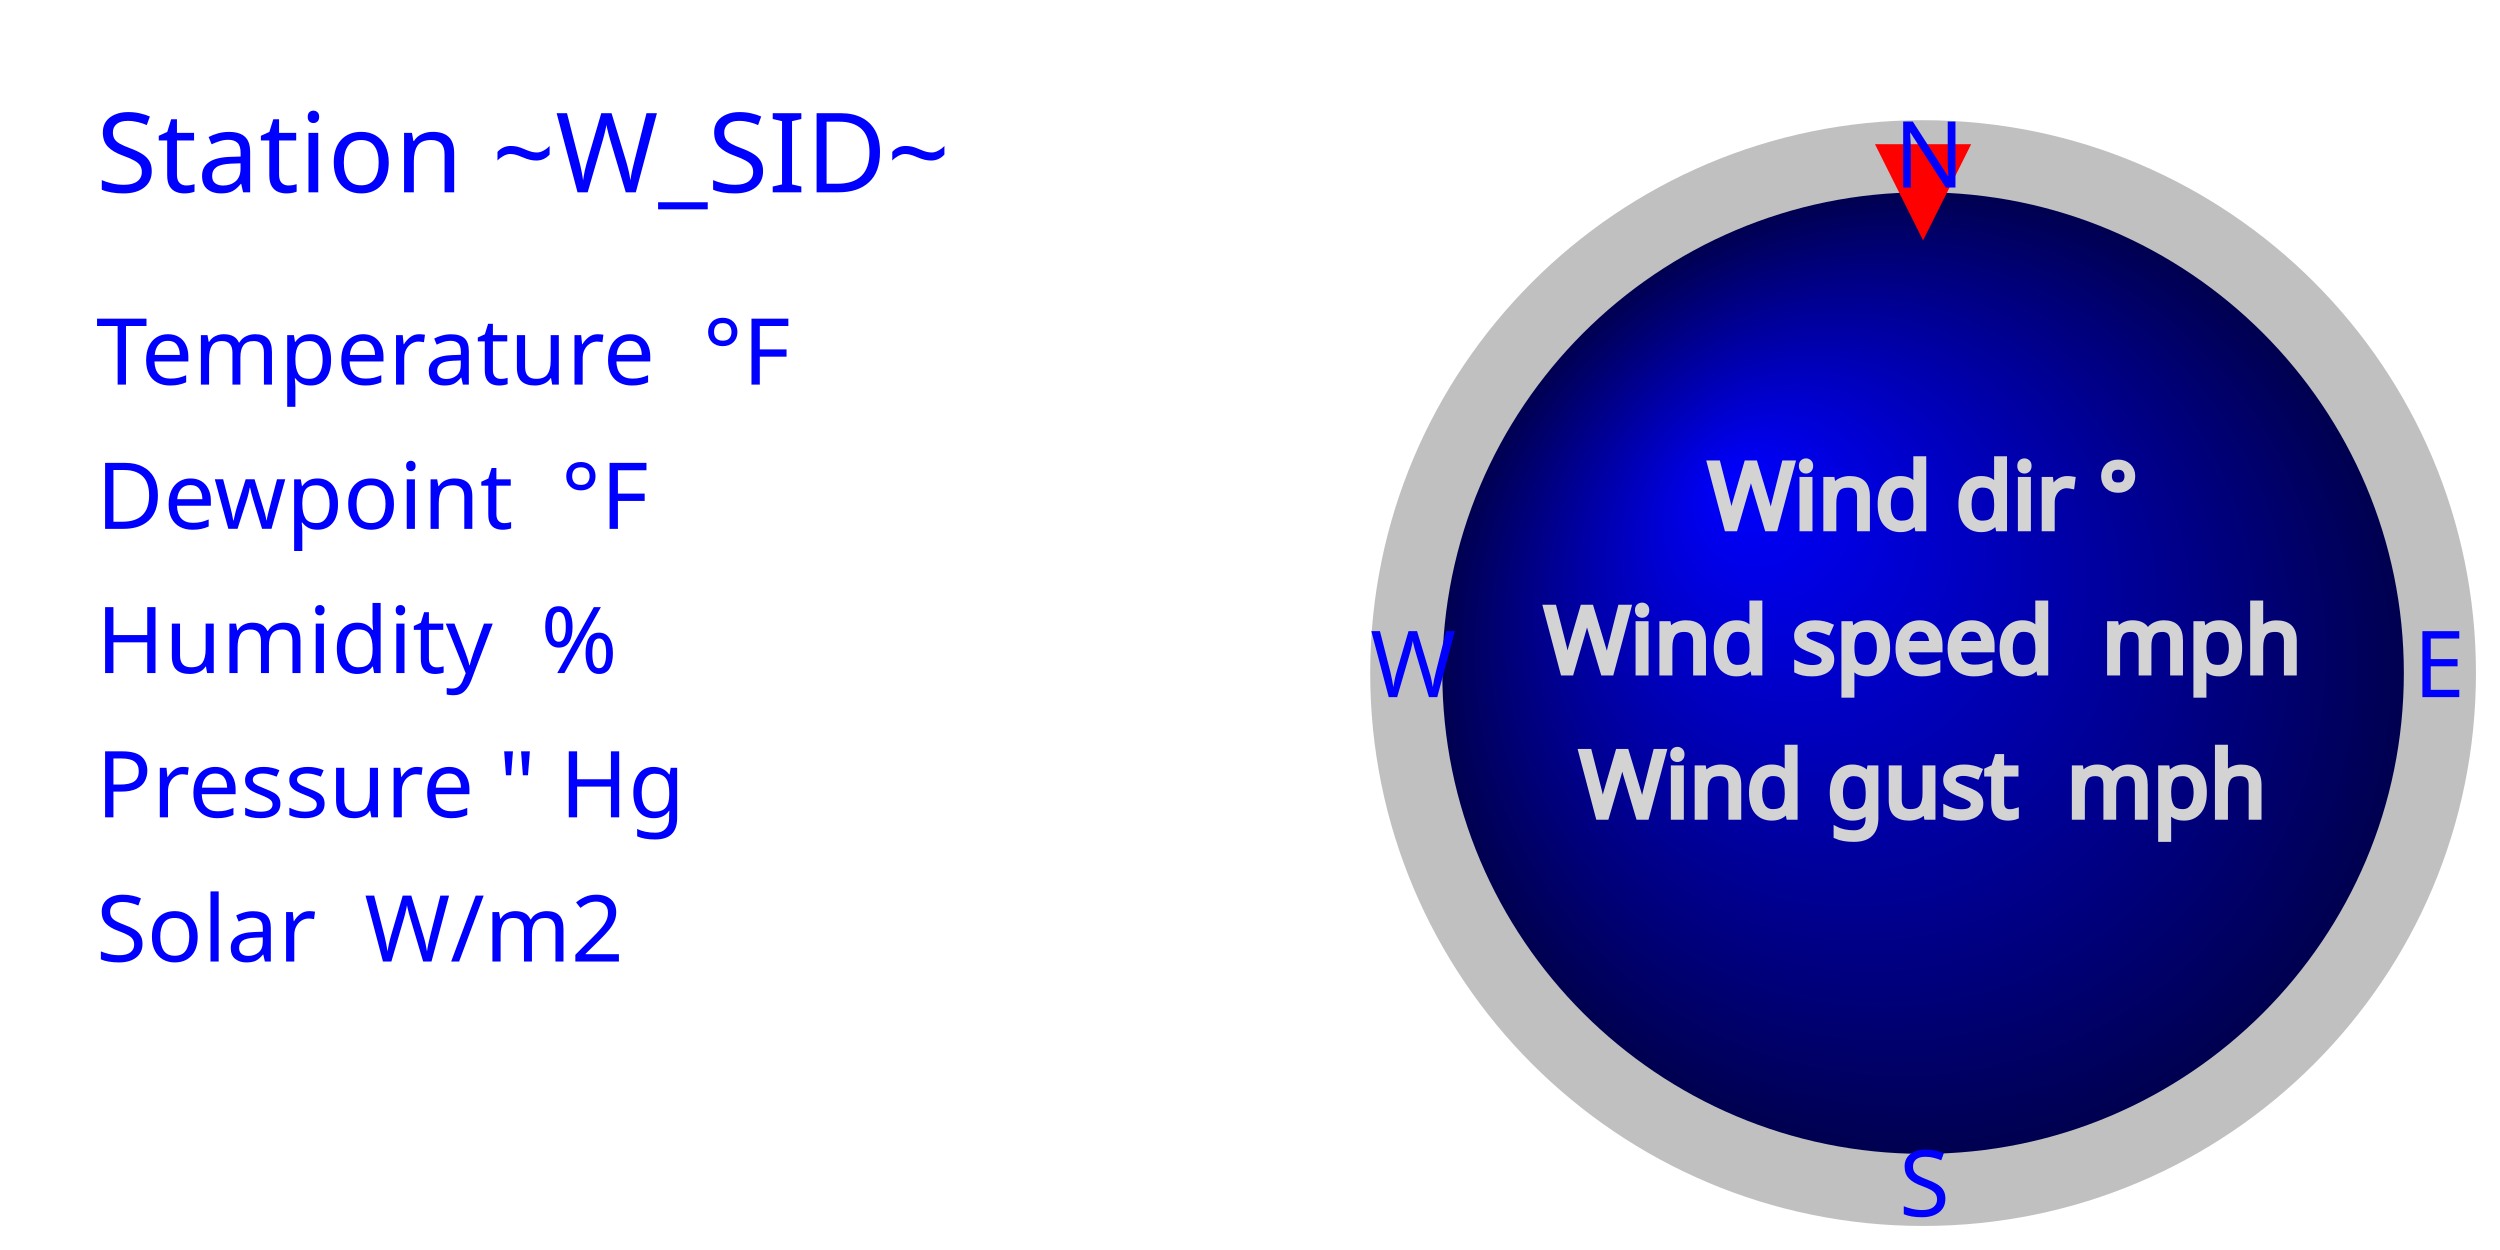
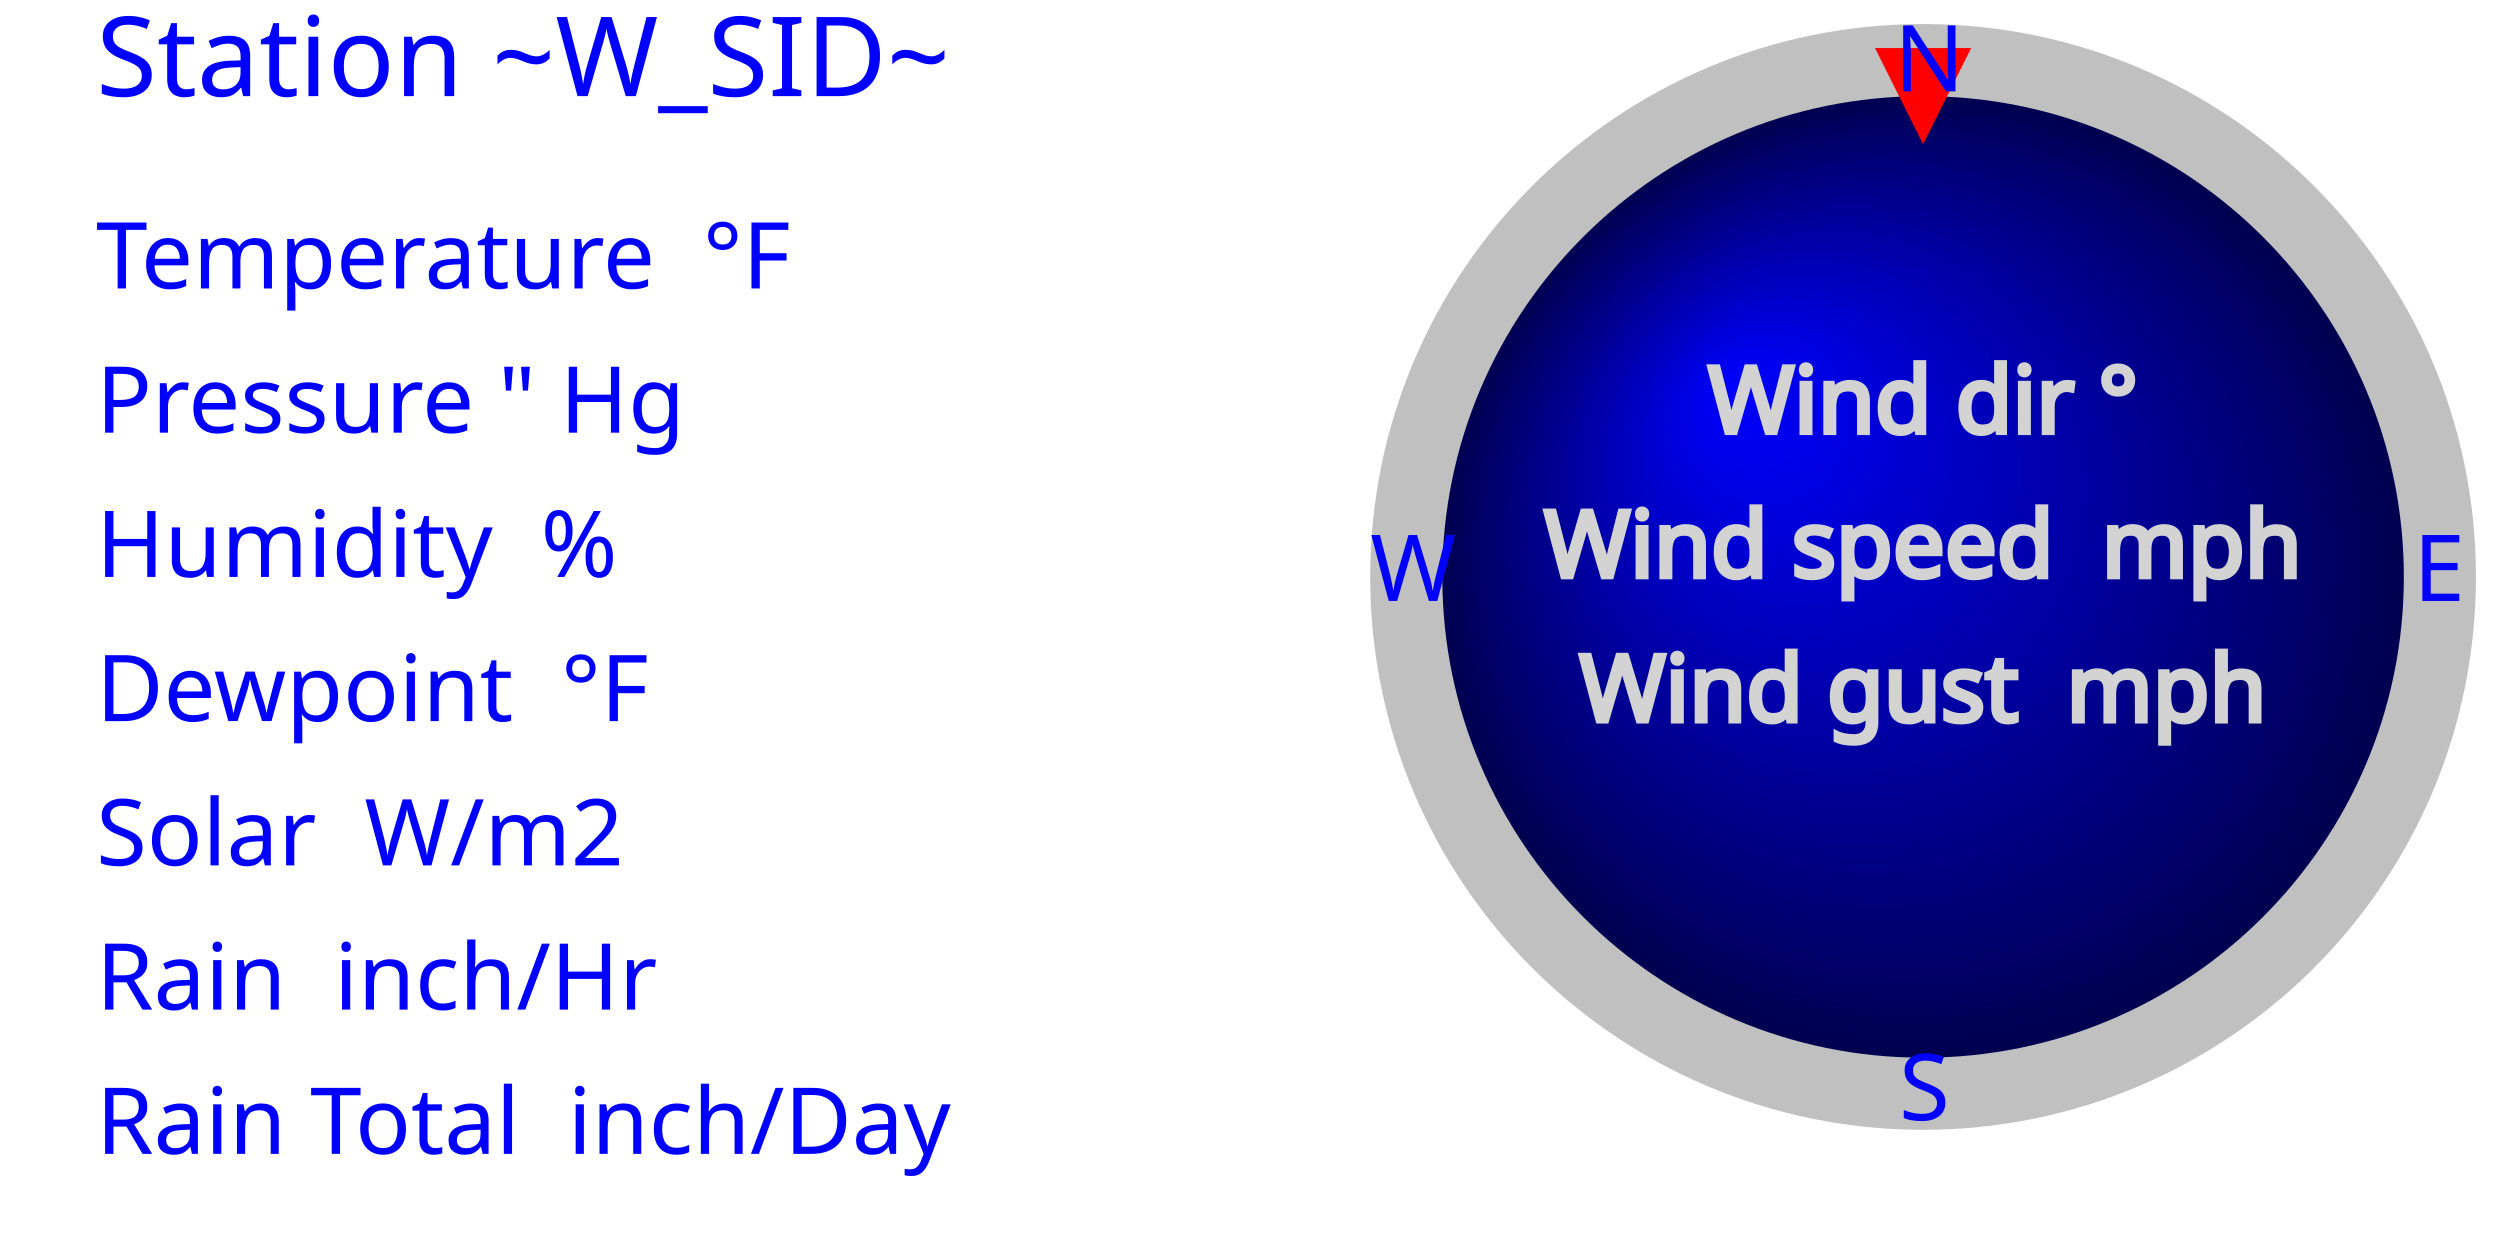
- <svg xmlns="http://www.w3.org/2000/svg" viewBox="-400 -140 520 260" version="1.1" baseProfile="full" style="font-family: Ariel; font-size: large" fill="blue">
+ <svg xmlns="http://www.w3.org/2000/svg" viewBox="-400 -120 520 260" version="1.1" baseProfile="full" style="font-family: Ariel; font-size: large" fill="blue">
  <defs>
    <radialGradient id="myRadialGrad" fx="0.3" fy="0.3" r="0.5" spreadMethod="pad">
      <stop offset="0" stop-color="blue" stop-opacity="1" />
      <stop offset="1" stop-color="#000050" stop-opacity="1" />
    </radialGradient>
  </defs>
  <circle cx="0" cy="0" r="115" fill="silver" />
  <circle cx="0" cy="0" r="100" fill="url(#myRadialGrad)" />
  <polygon id="tic" points="0,-90,-10,-110, 10,-110" fill="red" />
  <text x="102" y="5">E</text>
  <text x="-115" y="5">W</text>
  <text x="-6" y="-101">N</text>
  <text x="-5" y="113">S</text>
  <text x="0" y="-30" stroke="lightgrey" fill="lightgrey" text-anchor="middle">Wind dir <tspan id="wind_dir"> </tspan>°</text>
  <text x="0" y="00" stroke="lightgrey" fill="lightgrey" text-anchor="middle">Wind speed <tspan id="wind_spd"> </tspan> mph</text>
  <text x="0" y="30" stroke="lightgrey" fill="lightgrey" text-anchor="middle">Wind gust <tspan id="wind_gust"> </tspan> mph</text>
  <text x="-380" y="-100" font-size="x-large">Station ~W_SID~ </text>
  <text x="-380" y="-60">Temperature <tspan id="temp_F"> </tspan> °F </text>
-   <text x="-380" y="-30">Dewpoint <tspan id="dew_pt"> </tspan> °F </text>
+   <text x="-380" y="-30">Pressure <tspan id="baro_in"> </tspan>" Hg</text>
  <text x="-380" y="-00">Humidity <tspan id="rel_hum"> </tspan> %</text>
-   <text x="-380" y="30">Pressure <tspan id="baro_in"> </tspan>" Hg</text>
+   <text x="-380" y="30">Dewpoint <tspan id="dew_pt"> </tspan> °F </text>
  <text x="-380" y="60">Solar <tspan id="sol_rad"> </tspan> W/m2</text>
+   <text x="-380" y="90">Rain <tspan id="rain_in"> </tspan> inch/Hr</text>
+   <text x="-380" y="120">Rain Total <tspan id="rain_day"> </tspan> inch/Day</text>
</svg>
